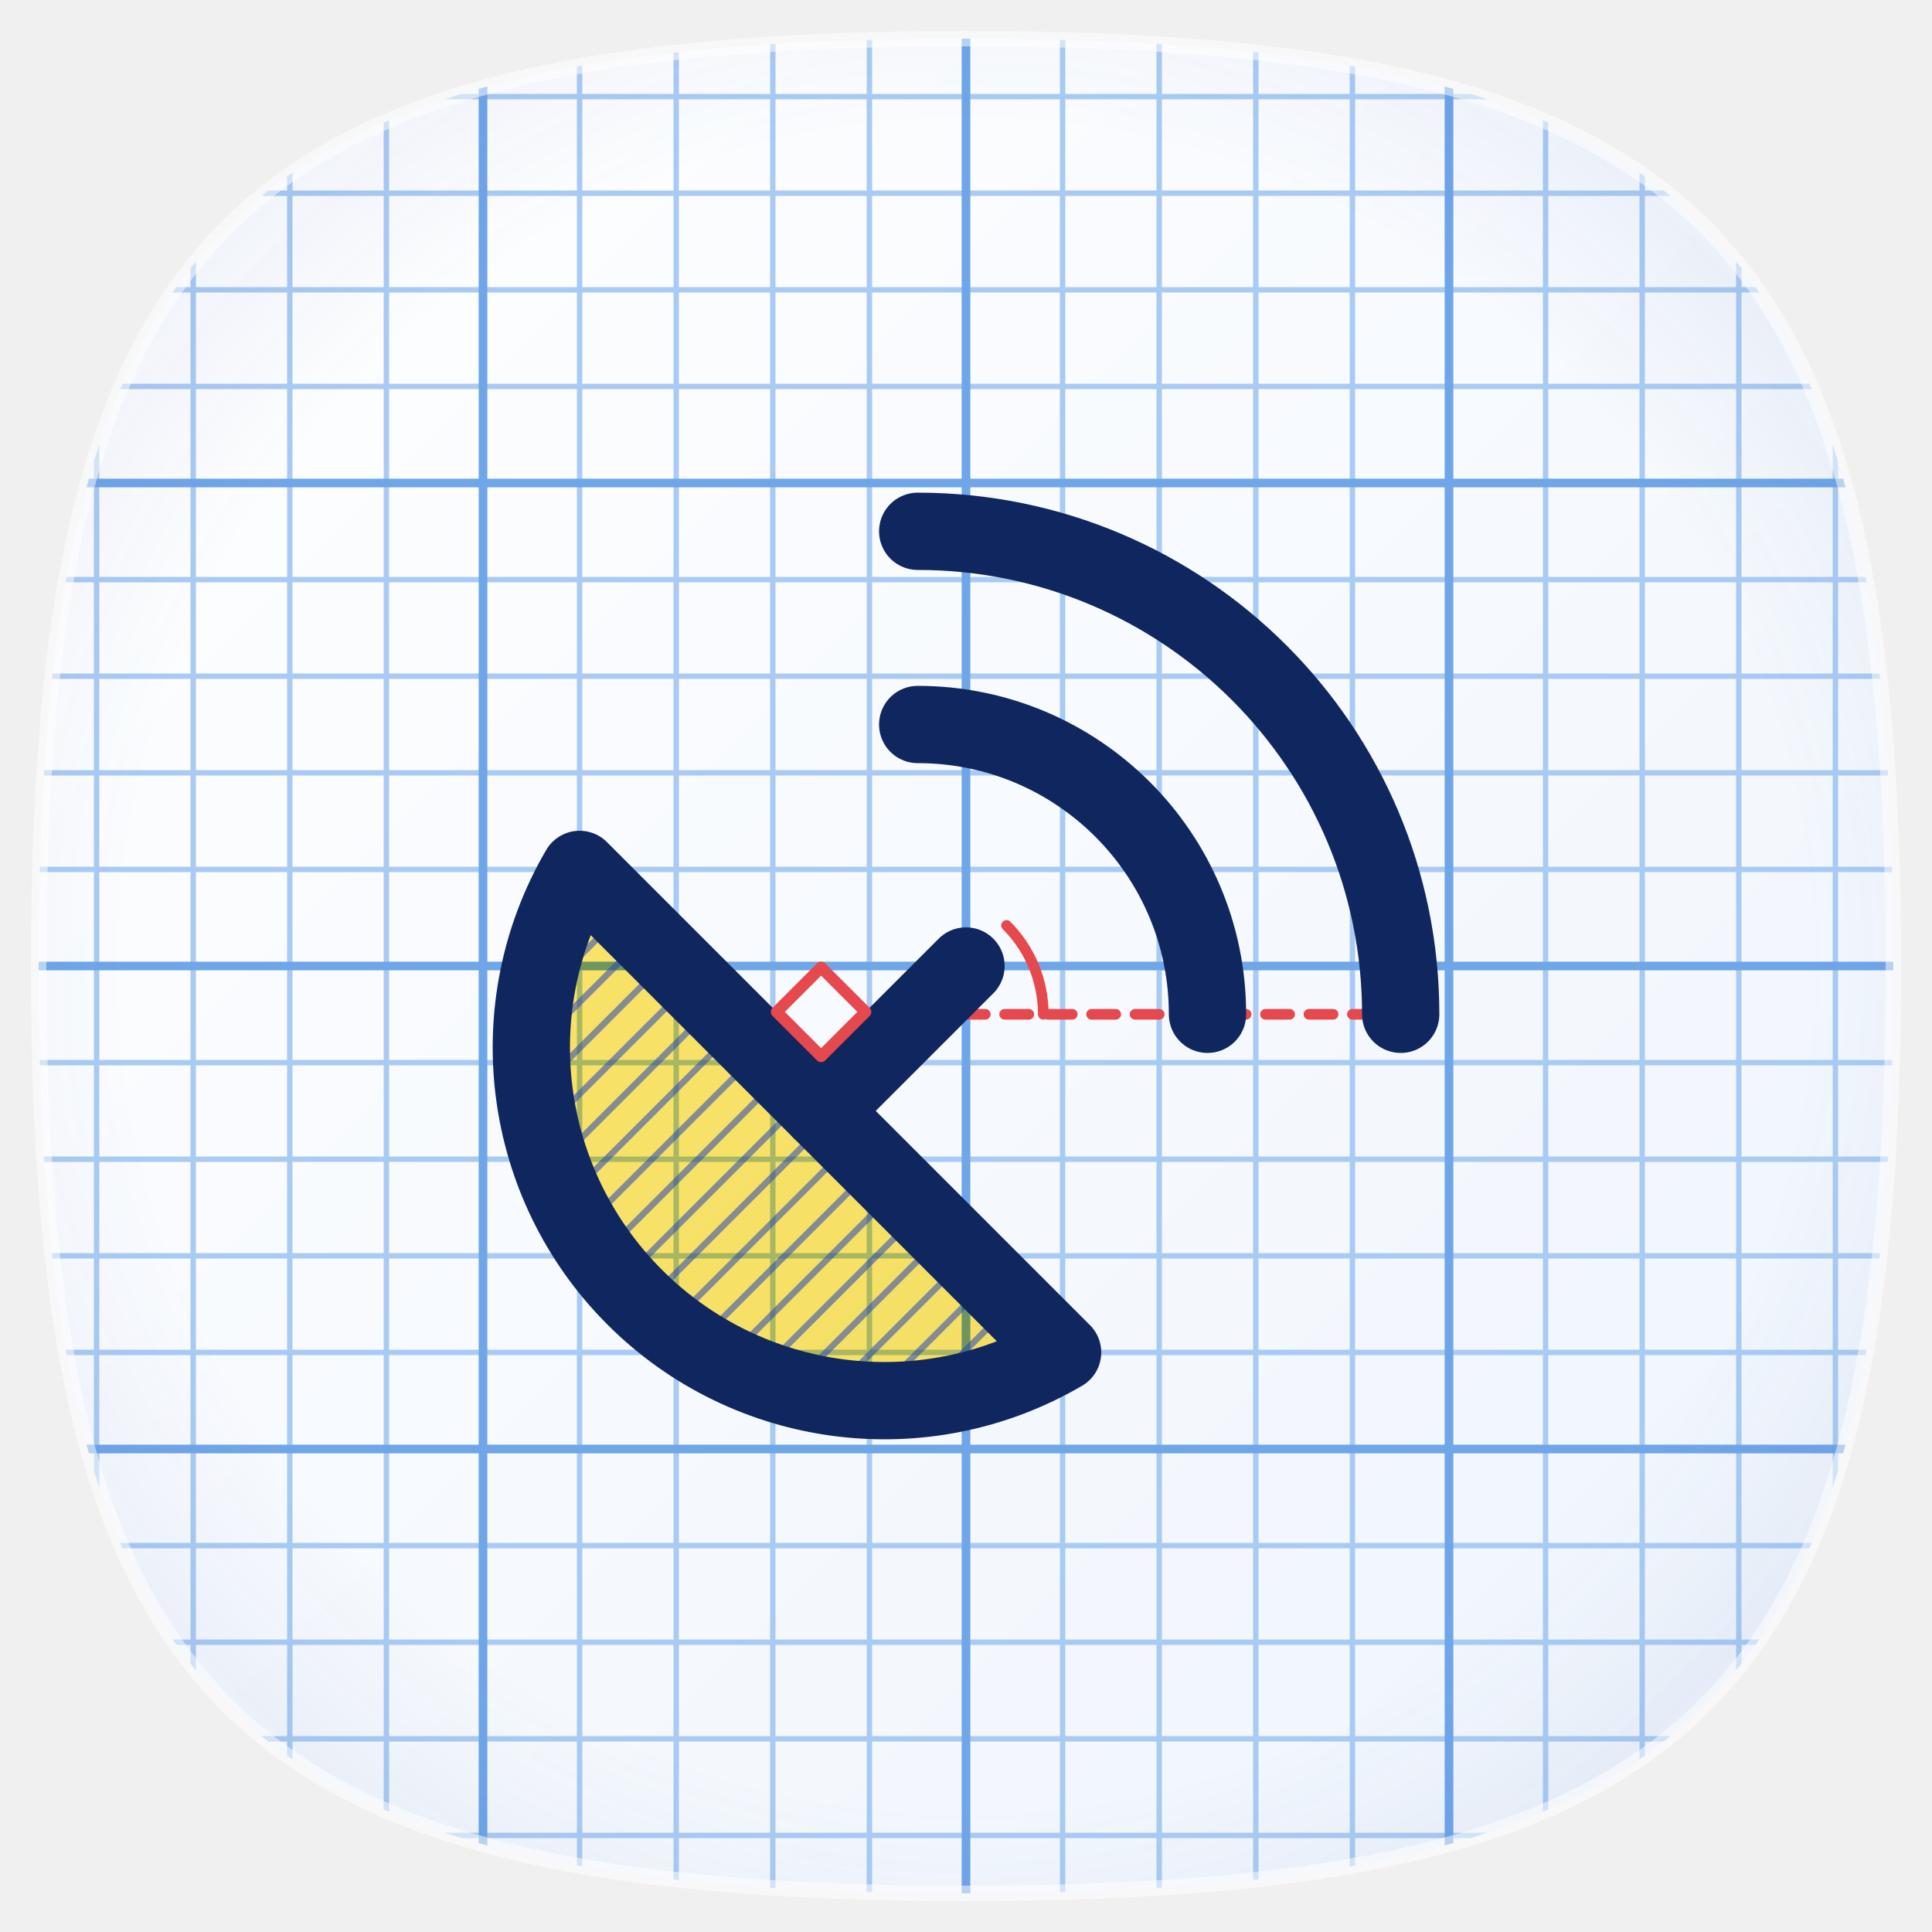
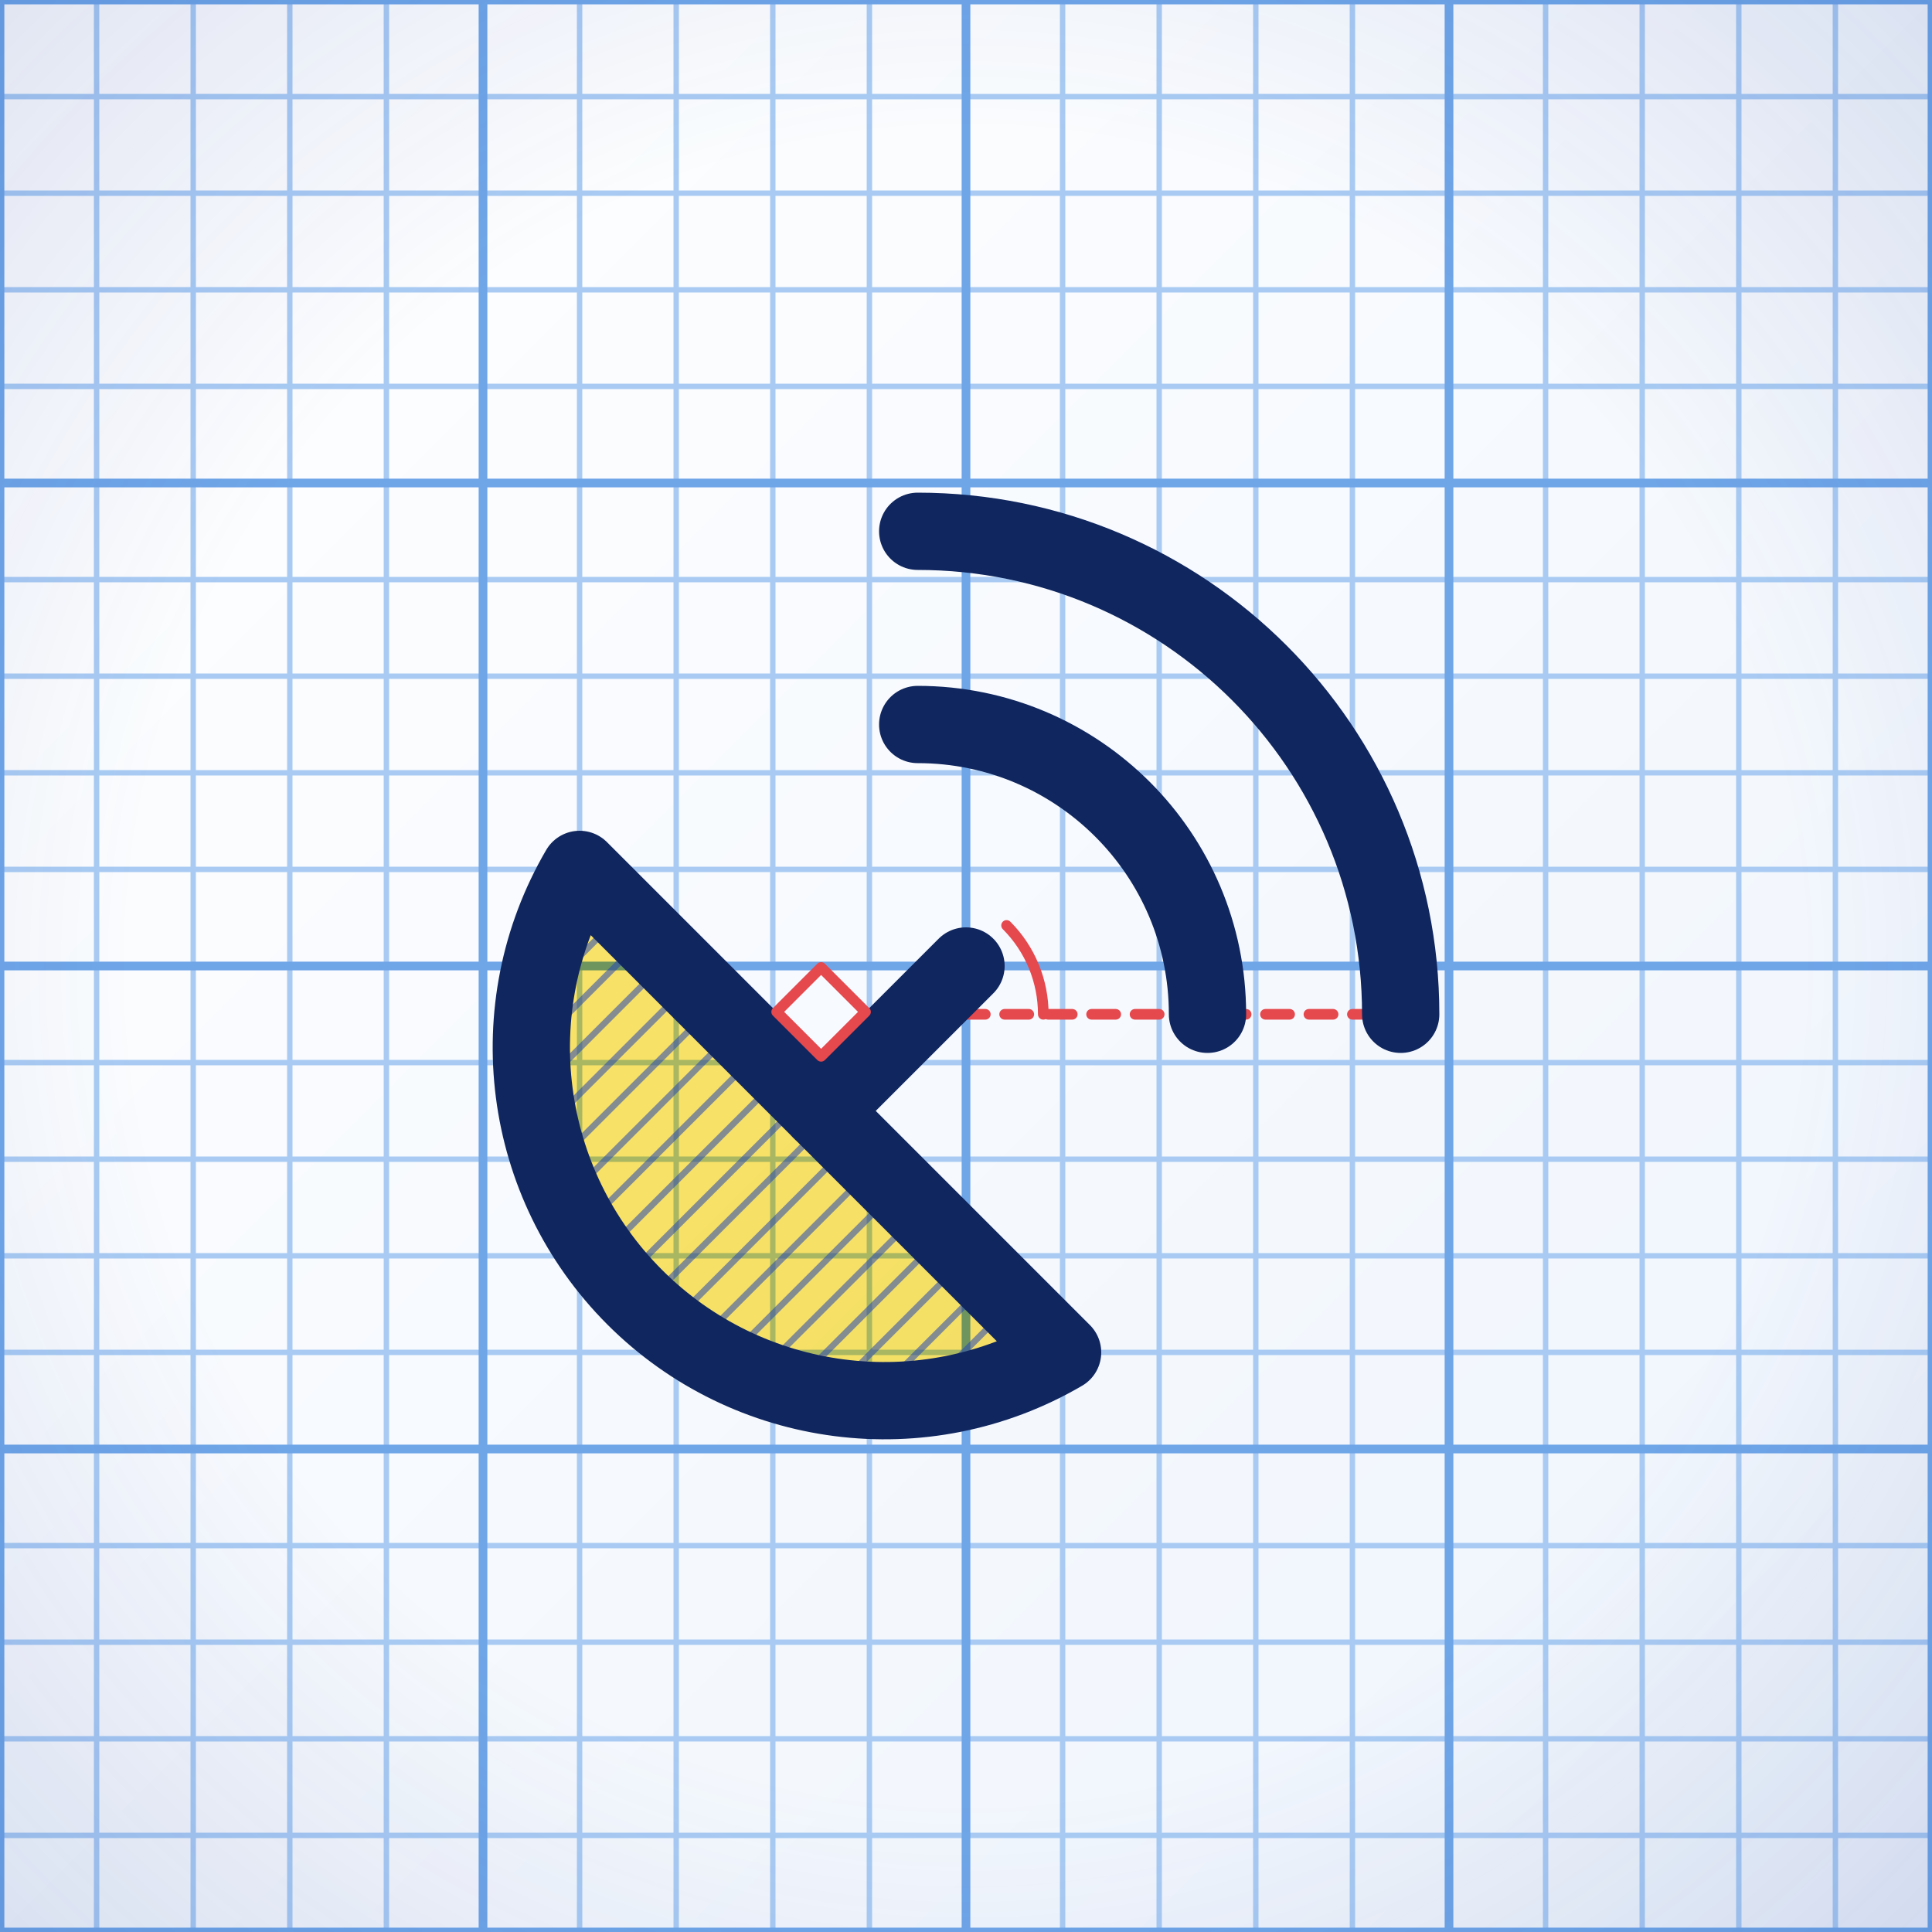
<svg xmlns="http://www.w3.org/2000/svg" viewBox="0 0 100 100">
  <defs>
    <clipPath id="mb-c">
-       <path d="M50,2 C12,2 2,12 2,50 C2,88 12,98 50,98 C88,98 98,88 98,50 C98,12 88,2 50,2 Z" />
+       <rect x="-25" y="-25" width="150" height="150" />
    </clipPath>
-     <linearGradient id="mb-p" x1="0" y1="0" x2="1" y2="1">
+     <linearGradient id="mb-p" x1="0" y1="0" x2="100" y2="100" gradientUnits="userSpaceOnUse">
      <stop offset="0" stop-color="#FFFFFF" />
      <stop offset="1" stop-color="#EEF4FC" />
    </linearGradient>
-     <radialGradient id="mb-v" cx="0.5" cy="0.5" r="0.72">
+     <radialGradient id="mb-v" cx="50" cy="50" r="72" gradientUnits="userSpaceOnUse">
      <stop offset="0.6" stop-color="#1E40A0" stop-opacity="0" />
      <stop offset="1" stop-color="#1E40A0" stop-opacity="0.14" />
    </radialGradient>
    <clipPath id="mb-b">
      <path d="M4 10a7.31 7.31 0 0 0 10 10Z" />
    </clipPath>
  </defs>
  <g clip-path="url(#mb-c)">
-     <rect width="100" height="100" fill="url(#mb-p)" />
-     <path d="M5 0V100M0 5H100M10 0V100M0 10H100M15 0V100M0 15H100M20 0V100M0 20H100M30 0V100M0 30H100M35 0V100M0 35H100M40 0V100M0 40H100M45 0V100M0 45H100M55 0V100M0 55H100M60 0V100M0 60H100M65 0V100M0 65H100M70 0V100M0 70H100M80 0V100M0 80H100M85 0V100M0 85H100M90 0V100M0 90H100M95 0V100M0 95H100" stroke="#A9CBF3" stroke-width=".28" fill="none" />
-     <path d="M25 0V100M0 25H100M50 0V100M0 50H100M75 0V100M0 75H100" stroke="#6FA6E8" stroke-width=".45" fill="none" />
+     <rect x="-25" y="-25" width="150" height="150" fill="url(#mb-p)" />
+     <path d="M-20 -25V125M-25 -20H125M-15 -25V125M-25 -15H125M-10 -25V125M-25 -10H125M-5 -25V125M-25 -5H125M5 -25V125M-25 5H125M10 -25V125M-25 10H125M15 -25V125M-25 15H125M20 -25V125M-25 20H125M30 -25V125M-25 30H125M35 -25V125M-25 35H125M40 -25V125M-25 40H125M45 -25V125M-25 45H125M55 -25V125M-25 55H125M60 -25V125M-25 60H125M65 -25V125M-25 65H125M70 -25V125M-25 70H125M80 -25V125M-25 80H125M85 -25V125M-25 85H125M90 -25V125M-25 90H125M95 -25V125M-25 95H125M105 -25V125M-25 105H125M110 -25V125M-25 110H125M115 -25V125M-25 115H125M120 -25V125M-25 120H125" stroke="#A9CBF3" stroke-width=".28" fill="none" />
+     <path d="M-25 -25V125M-25 -25H125M0 -25V125M-25 0H125M25 -25V125M-25 25H125M50 -25V125M-25 50H125M75 -25V125M-25 75H125M100 -25V125M-25 100H125M125 -25V125M-25 125H125" stroke="#6FA6E8" stroke-width=".45" fill="none" />
    <g transform="translate(20 20) scale(2.5)" stroke-linecap="round" stroke-linejoin="round">
      <path d="M4 10a7.31 7.31 0 0 0 10 10Z" fill="#FFE35A" opacity=".92" style="mix-blend-mode:multiply" />
      <g clip-path="url(#mb-b)">
        <path d="M-12.00 24L12.00 0M-11.05 24L12.95 0M-10.10 24L13.90 0M-9.15 24L14.85 0M-8.20 24L15.80 0M-7.25 24L16.75 0M-6.30 24L17.70 0M-5.35 24L18.65 0M-4.40 24L19.60 0M-3.45 24L20.55 0M-2.50 24L21.50 0M-1.55 24L22.45 0M-0.60 24L23.40 0M0.35 24L24.35 0M1.30 24L25.30 0M2.25 24L26.25 0M3.20 24L27.20 0M4.15 24L28.15 0M5.10 24L29.10 0M6.05 24L30.05 0M7.00 24L31.00 0M7.95 24L31.95 0M8.90 24L32.90 0M9.85 24L33.85 0M10.80 24L34.80 0M11.75 24L35.75 0" stroke="#2447B5" stroke-width=".13" opacity=".55" fill="none" />
      </g>
      <path d="M11 13H21.1M17 12.5V13.5M21 12.5V13.5" stroke="#E5484D" fill="none" stroke-width=".22" stroke-dasharray=".5 .4" />
      <path d="M13.6 13A2.6 2.6 0 0 0 12.84 11.16" stroke="#E5484D" fill="none" stroke-width=".22" />
      <g fill="none" stroke="#10265E" stroke-width="1.6">
        <path d="M4 10a7.31 7.31 0 0 0 10 10Z" />
        <path d="m9 15 3-3" />
        <path d="M17 13a6 6 0 0 0-6-6" />
        <path d="M21 13A10 10 0 0 0 11 3" />
      </g>
-       <path d="M9 13.87 8.08 12.95 9 12.03 9.92 12.95Z" stroke="#E5484D" fill="none" stroke-width=".24" />
+       <path d="M9 13.87 8.08 12.95 9 12.03 9.92 12.95Z" stroke="#E5484D" fill="none" stroke-width=".22" />
    </g>
-     <rect width="100" height="100" fill="url(#mb-v)" />
+     <rect x="-25" y="-25" width="150" height="150" fill="url(#mb-v)" />
  </g>
-   <path d="M50,2 C12,2 2,12 2,50 C2,88 12,98 50,98 C88,98 98,88 98,50 C98,12 88,2 50,2 Z" fill="none" stroke="#fff" stroke-opacity="0.5" stroke-width=".8" />
</svg>
